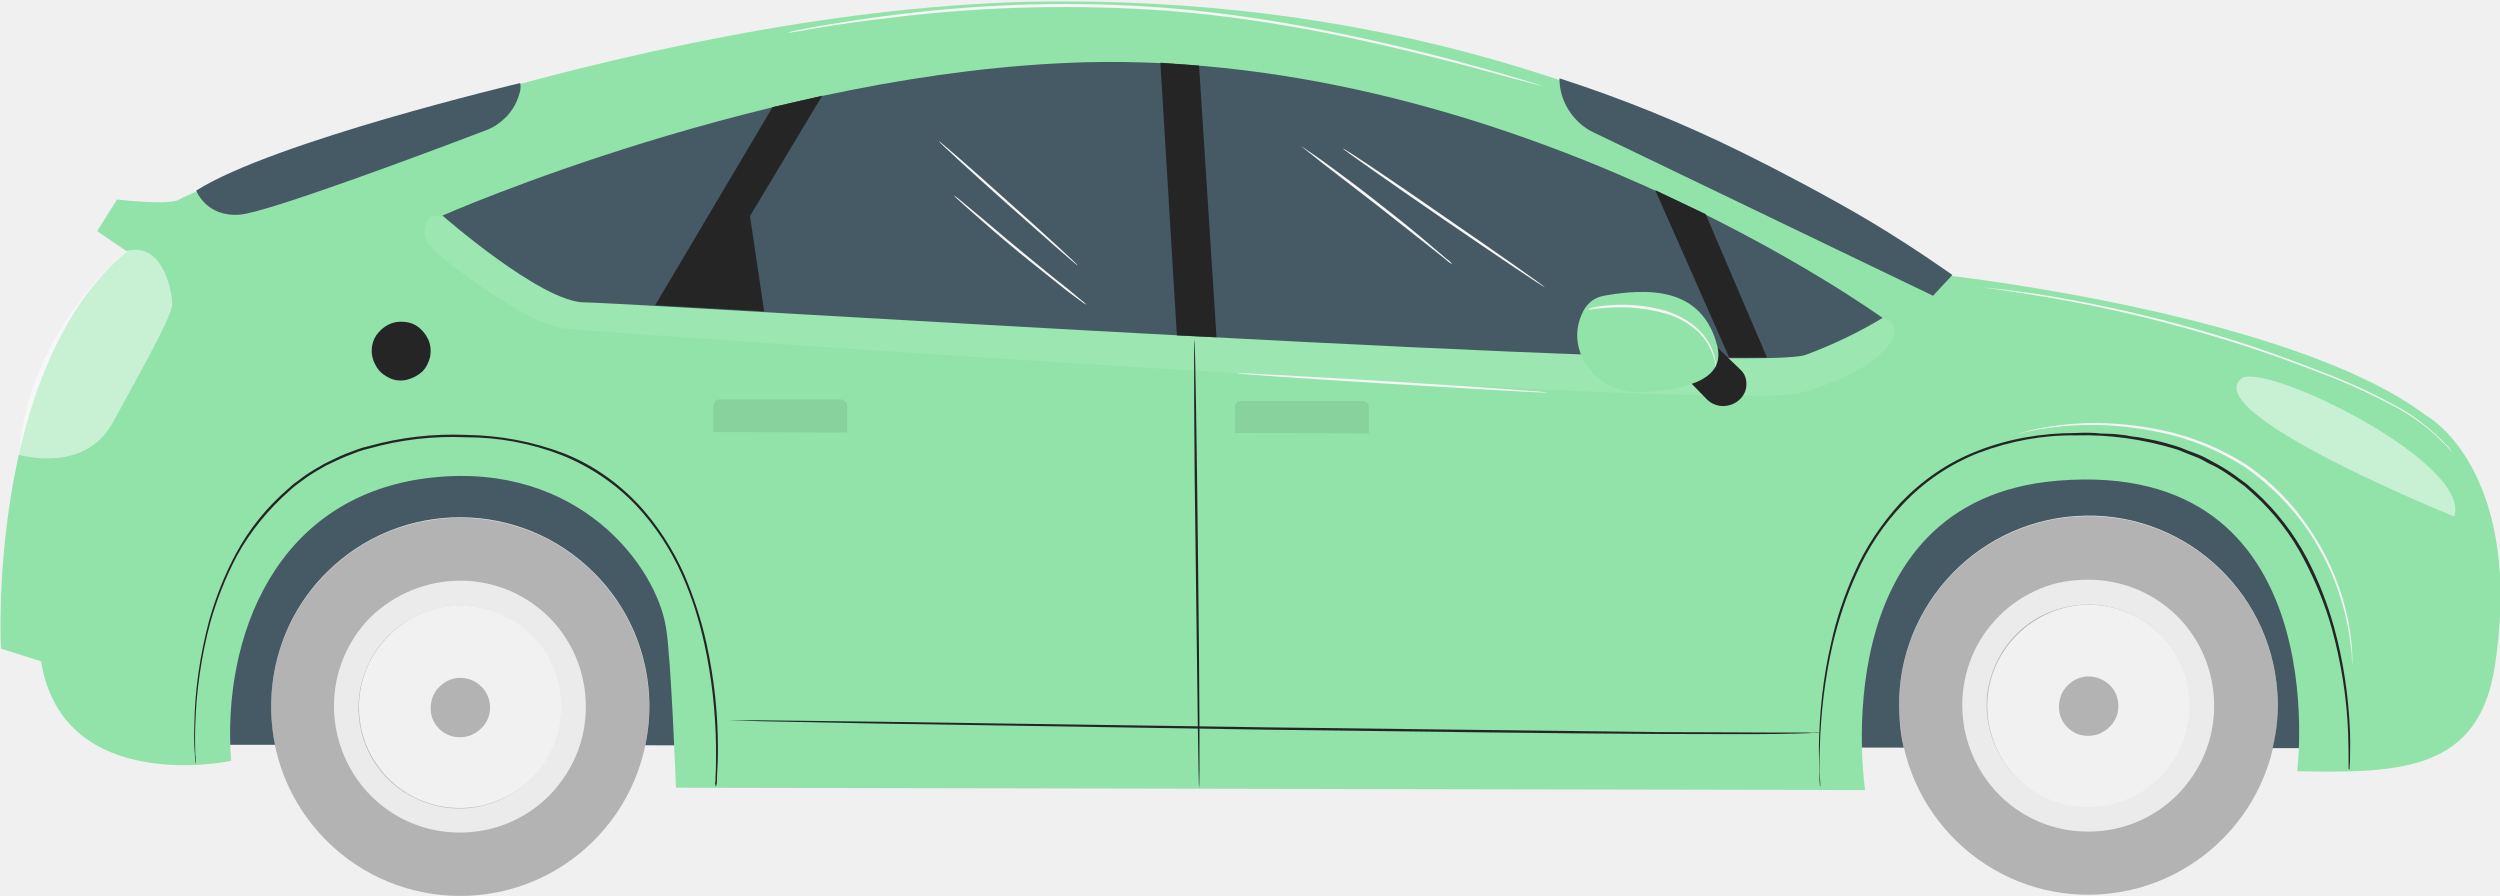
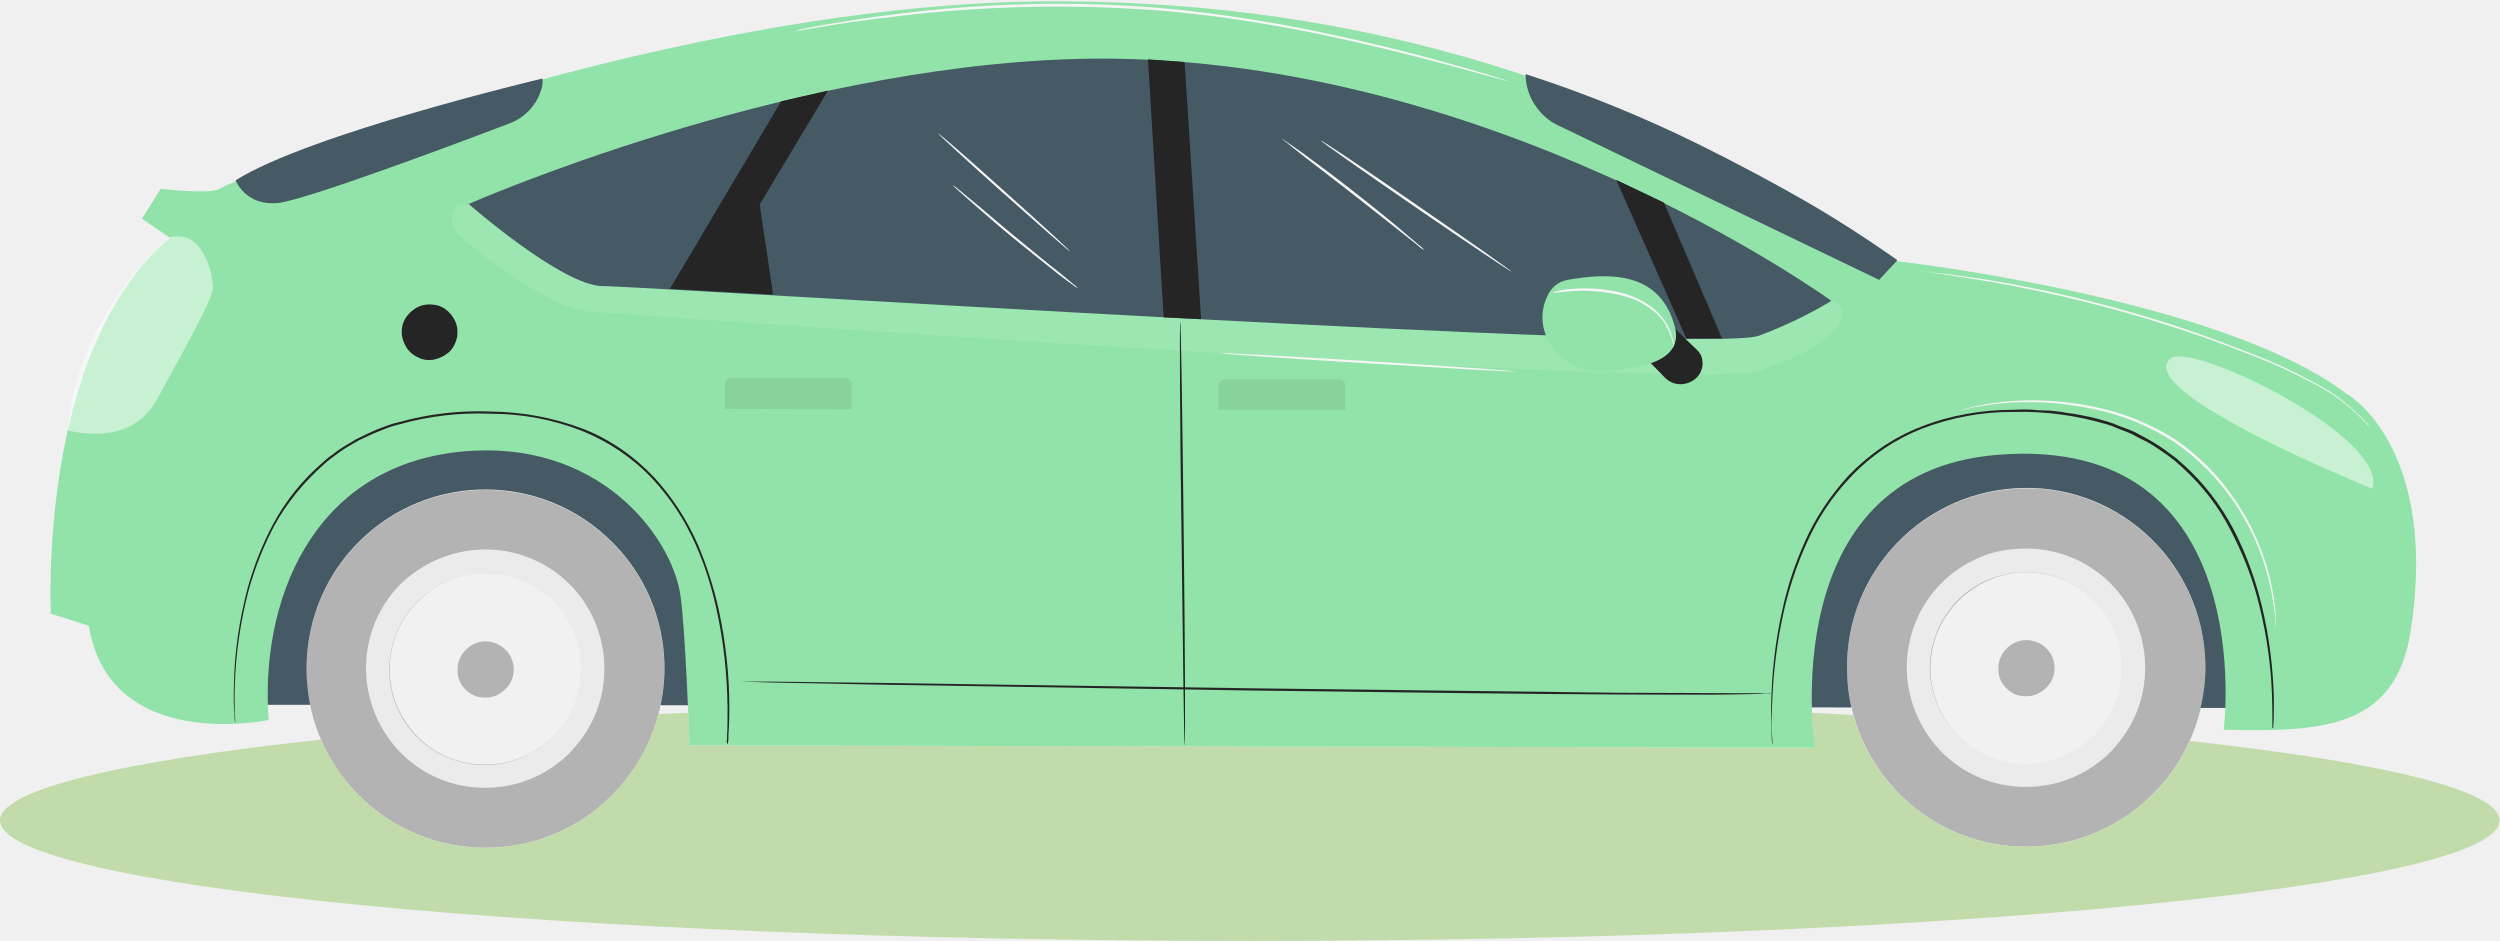
- <svg xmlns="http://www.w3.org/2000/svg" version="1.1" id="Capa_1" x="0px" y="0px" viewBox="0 0 530 189.9" style="enable-background:new 0 0 530 189.9;" xml:space="preserve">
+ <svg xmlns="http://www.w3.org/2000/svg" version="1.1" id="Capa_1" x="0px" y="0px" viewBox="0 0 560.1 210.7" style="enable-background:new 0 0 560.1 210.7;" xml:space="preserve">
  <style type="text/css">
	.st0{opacity:0.3;}
	.st1{fill:#252525;}
	.st2{fill:#E0E0E0;}
	.st3{fill:#F5F5F5;}
- 	.st4{fill:#455A64;}
- 	.st5{fill:#92E3A9;}
- 	.st6{opacity:0.3;fill:#FFFFFF;enable-background:new    ;}
- 	.st7{opacity:0.7;}
- 	.st8{opacity:0.7;fill:#FFFFFF;enable-background:new    ;}
- 	.st9{opacity:0.3;fill:#252525;enable-background:new    ;}
+ 	.st4{fill:#C2DBAA;}
+ 	.st5{fill:#455A64;}
+ 	.st6{fill:#92E3A9;}
+ 	.st7{opacity:0.3;fill:#FFFFFF;enable-background:new    ;}
+ 	.st8{opacity:0.7;}
+ 	.st9{opacity:0.7;fill:#FFFFFF;enable-background:new    ;}
+ 	.st10{opacity:0.3;fill:#252525;enable-background:new    ;}
</style>
  <g class="st0">
-     <path class="st1" d="M402.7,152.2c-1.5-22.1,15.3-41.2,37.4-42.7c22.1-1.5,41.2,15.3,42.7,37.4c1.5,22.1-15.3,41.2-37.4,42.7   C423.3,191.1,404.2,174.3,402.7,152.2z" />
-     <path class="st2" d="M442.8,122.9c5.3,0,10.5,1.6,14.8,4.5c4.4,2.9,7.8,7.1,9.8,12c2,4.9,2.5,10.3,1.5,15.4   c-1,5.2-3.6,9.9-7.3,13.7c-3.7,3.7-8.5,6.3-13.7,7.3c-5.2,1-10.6,0.5-15.4-1.5c-4.9-2-9.1-5.5-12-9.9c-2.9-4.4-4.5-9.6-4.5-14.9   c0-3.5,0.7-7,2-10.2c1.3-3.2,3.3-6.2,5.8-8.7c2.5-2.5,5.4-4.4,8.7-5.8S439.3,122.9,442.8,122.9z M464.1,149.6   c0-4.2-1.2-8.4-3.6-11.9c-2.3-3.5-5.7-6.3-9.6-7.9c-3.9-1.6-8.2-2.1-12.4-1.2c-4.2,0.8-8,2.8-11,5.8c-3,3-5,6.8-5.9,10.9   s-0.4,8.5,1.2,12.4c1.6,3.9,4.3,7.3,7.9,9.6c3.5,2.4,7.7,3.6,11.9,3.6c5.7,0,11.1-2.2,15.1-6.2   C461.9,160.8,464.1,155.3,464.1,149.6z" />
-     <path class="st3" d="M442.8,128.2c4.2,0,8.4,1.3,11.9,3.6c3.5,2.4,6.3,5.7,7.9,9.6c1.6,3.9,2,8.2,1.2,12.4c-0.8,4.2-2.9,8-5.9,11   c-3,3-6.8,5-11,5.9c-4.2,0.8-8.5,0.4-12.4-1.2c-3.9-1.6-7.3-4.4-9.6-7.9c-2.3-3.5-3.6-7.7-3.6-11.9c0-5.7,2.3-11.1,6.3-15.1   S437.1,128.2,442.8,128.2z" />
-     <path class="st1" d="M449.1,149.7c0,1.3-0.4,2.5-1.1,3.5c-0.7,1-1.7,1.8-2.8,2.3c-1.2,0.5-2.4,0.6-3.7,0.4   c-1.2-0.2-2.4-0.9-3.2-1.7c-0.9-0.9-1.5-2-1.7-3.2c-0.2-1.2-0.1-2.5,0.4-3.7c0.5-1.2,1.3-2.1,2.3-2.8c1-0.7,2.3-1.1,3.5-1.1   c0.8,0,1.7,0.2,2.4,0.5c0.8,0.3,1.5,0.8,2.1,1.4c0.6,0.6,1.1,1.3,1.4,2.1C448.9,148,449.1,148.9,449.1,149.7z" />
+     <path class="st1" d="M413.9,152.2c-1.5-22.1,15.3-41.2,37.4-42.7s41.2,15.3,42.7,37.4s-15.3,41.2-37.4,42.7   C434.5,191.1,415.4,174.3,413.9,152.2z" />
+     <path class="st2" d="M454,122.9c5.3,0,10.5,1.6,14.8,4.5c4.4,2.9,7.8,7.1,9.8,12s2.5,10.3,1.5,15.4c-1,5.2-3.6,9.9-7.3,13.7   c-3.7,3.7-8.5,6.3-13.7,7.3s-10.6,0.5-15.4-1.5c-4.9-2-9.1-5.5-12-9.9s-4.5-9.6-4.5-14.9c0-3.5,0.7-7,2-10.2s3.3-6.2,5.8-8.7   s5.4-4.4,8.7-5.8S450.5,122.9,454,122.9z M475.3,149.6c0-4.2-1.2-8.4-3.6-11.9c-2.3-3.5-5.7-6.3-9.6-7.9c-3.9-1.6-8.2-2.1-12.4-1.2   c-4.2,0.8-8,2.8-11,5.8s-5,6.8-5.9,10.9s-0.4,8.5,1.2,12.4s4.3,7.3,7.9,9.6c3.5,2.4,7.7,3.6,11.9,3.6c5.7,0,11.1-2.2,15.1-6.2   C473.1,160.8,475.3,155.3,475.3,149.6z" />
+     <path class="st3" d="M454,128.2c4.2,0,8.4,1.3,11.9,3.6c3.5,2.4,6.3,5.7,7.9,9.6c1.6,3.9,2,8.2,1.2,12.4s-2.9,8-5.9,11   s-6.8,5-11,5.9c-4.2,0.8-8.5,0.4-12.4-1.2c-3.9-1.6-7.3-4.4-9.6-7.9c-2.3-3.5-3.6-7.7-3.6-11.9c0-5.7,2.3-11.1,6.3-15.1   S448.3,128.2,454,128.2z" />
+     <path class="st1" d="M460.3,149.7c0,1.3-0.4,2.5-1.1,3.5s-1.7,1.8-2.8,2.3c-1.2,0.5-2.4,0.6-3.7,0.4c-1.2-0.2-2.4-0.9-3.2-1.7   c-0.9-0.9-1.5-2-1.7-3.2s-0.1-2.5,0.4-3.7s1.3-2.1,2.3-2.8s2.3-1.1,3.5-1.1c0.8,0,1.7,0.2,2.4,0.5c0.8,0.3,1.5,0.8,2.1,1.4   c0.6,0.6,1.1,1.3,1.4,2.1C460.1,148,460.3,148.9,460.3,149.7z" />
  </g>
  <g class="st0">
-     <path class="st1" d="M69.1,178.1c-15.6-15.7-15.5-41.1,0.2-56.7c15.7-15.6,41.1-15.5,56.7,0.2c15.6,15.7,15.5,41.1-0.2,56.7   C110.1,193.9,84.7,193.8,69.1,178.1z" />
-     <path class="st2" d="M97.6,123.1c5.3,0,10.5,1.6,14.8,4.5c4.4,2.9,7.8,7.1,9.8,12c2,4.9,2.5,10.3,1.5,15.4c-1,5.2-3.6,9.9-7.3,13.7   c-3.7,3.7-8.5,6.3-13.7,7.3c-5.2,1-10.6,0.5-15.4-1.5c-4.9-2-9.1-5.5-12-9.9c-2.9-4.4-4.5-9.6-4.5-14.9c0-7.1,2.8-13.9,7.8-18.9   C83.7,125.9,90.5,123.1,97.6,123.1z M118.9,149.9c0-4.2-1.2-8.4-3.6-11.9c-2.3-3.5-5.7-6.3-9.6-7.9c-3.9-1.6-8.2-2.1-12.4-1.2   c-4.2,0.8-8,2.9-11,5.9c-3,3-5,6.8-5.9,11c-0.8,4.2-0.4,8.5,1.2,12.4c1.6,3.9,4.4,7.3,7.9,9.6c3.5,2.3,7.7,3.6,11.9,3.6   c5.7,0,11.1-2.3,15.1-6.3C116.6,161,118.9,155.5,118.9,149.9z" />
-     <path class="st3" d="M97.6,128.4c4.2,0,8.4,1.3,11.9,3.6s6.3,5.7,7.9,9.6c1.6,3.9,2,8.2,1.2,12.4c-0.8,4.2-2.9,8-5.9,11   c-3,3-6.8,5-11,5.9c-4.2,0.8-8.5,0.4-12.4-1.2c-3.9-1.6-7.3-4.4-9.6-7.9c-2.4-3.5-3.6-7.7-3.6-11.9c0-5.7,2.3-11.1,6.3-15.1   C86.5,130.6,91.9,128.4,97.6,128.4z" />
-     <path class="st1" d="M103.9,150c0,1.3-0.4,2.5-1.1,3.5c-0.7,1-1.7,1.8-2.8,2.3c-1.2,0.5-2.4,0.6-3.7,0.4c-1.2-0.2-2.4-0.9-3.2-1.7   c-0.9-0.9-1.5-2-1.7-3.2c-0.2-1.2-0.1-2.5,0.4-3.7c0.5-1.2,1.3-2.1,2.3-2.8c1-0.7,2.3-1.1,3.5-1.1c1.7,0,3.3,0.7,4.5,1.9   C103.2,146.7,103.9,148.3,103.9,150z" />
+     <path class="st1" d="M80.3,178.1c-15.6-15.7-15.5-41.1,0.2-56.7s41.1-15.5,56.7,0.2s15.5,41.1-0.2,56.7S95.9,193.8,80.3,178.1z" />
+     <path class="st2" d="M108.8,123.1c5.3,0,10.5,1.6,14.8,4.5c4.4,2.9,7.8,7.1,9.8,12c2,4.9,2.5,10.3,1.5,15.4   c-1,5.2-3.6,9.9-7.3,13.7c-3.7,3.7-8.5,6.3-13.7,7.3s-10.6,0.5-15.4-1.5c-4.9-2-9.1-5.5-12-9.9S82,155,82,149.7   c0-7.1,2.8-13.9,7.8-18.9C94.9,125.9,101.7,123.1,108.8,123.1z M130.1,149.9c0-4.2-1.2-8.4-3.6-11.9c-2.3-3.5-5.7-6.3-9.6-7.9   c-3.9-1.6-8.2-2.1-12.4-1.2c-4.2,0.8-8,2.9-11,5.9s-5,6.8-5.9,11c-0.8,4.2-0.4,8.5,1.2,12.4s4.4,7.3,7.9,9.6s7.7,3.6,11.9,3.6   c5.7,0,11.1-2.3,15.1-6.3C127.8,161,130.1,155.5,130.1,149.9z" />
+     <path class="st3" d="M108.8,128.4c4.2,0,8.4,1.3,11.9,3.6s6.3,5.7,7.9,9.6c1.6,3.9,2,8.2,1.2,12.4s-2.9,8-5.9,11s-6.8,5-11,5.9   c-4.2,0.8-8.5,0.4-12.4-1.2c-3.9-1.6-7.3-4.4-9.6-7.9c-2.4-3.5-3.6-7.7-3.6-11.9c0-5.7,2.3-11.1,6.3-15.1   C97.7,130.6,103.1,128.4,108.8,128.4z" />
+     <path class="st1" d="M115.1,150c0,1.3-0.4,2.5-1.1,3.5s-1.7,1.8-2.8,2.3c-1.2,0.5-2.4,0.6-3.7,0.4c-1.2-0.2-2.4-0.9-3.2-1.7   c-0.9-0.9-1.5-2-1.7-3.2s-0.1-2.5,0.4-3.7s1.3-2.1,2.3-2.8s2.3-1.1,3.5-1.1c1.7,0,3.3,0.7,4.5,1.9   C114.4,146.7,115.1,148.3,115.1,150z" />
  </g>
+   <path class="st4" d="M490.6,166c-5.9,13.1-18.7,22.6-34,23.6c-19.4,1.3-36.4-11.4-41.4-29.4c-3.1-0.2-6.2-0.3-9.3-0.5  c0.2,4.8,0.6,7.8,0.6,7.8L154.5,167c0,0-0.1-3-0.3-7.3c-2.2,0.1-4.5,0.2-6.7,0.3c-1.8,6.7-5.3,13-10.5,18.3  c-15.7,15.6-41.1,15.5-56.7-0.2c-3.6-3.7-6.4-7.9-8.4-12.4C27.3,170.5,0,176.9,0,183.8c0,14.9,125.4,27,280,27s280-12.1,280-27  C560,177,533.8,170.8,490.6,166z" />
  <g>
-     <path class="st4" d="M48.1,91.4l-0.1,66.5l10.3,0c-2.6-12.8,1-26.7,11-36.6c15.7-15.6,41.1-15.5,56.7,0.2   c9.9,9.9,13.5,23.8,10.8,36.5l266.8,0.5c-0.5-2.1-0.8-4.2-0.9-6.4c-1.5-22.1,15.3-41.2,37.4-42.7c22.1-1.5,41.2,15.3,42.7,37.4   c0.3,4.1-0.1,8-1,11.8l15.7,0l0.1-66.5L48.1,91.4z" />
-     <path class="st5" d="M24.8,42.3c0,0,11.2,1.3,13.2,0c4.5-2.9,103.1-42.2,187.6-42c67.8,0.1,128.8,18.3,188.1,58.2   c0,0,72.3,8.2,100.5,29.5c6.6,3.9,20,19,14.7,53.3c-3.4,21.9-19.6,22.7-41.9,22.2c0,0,8.5-66.4-50.7-61.6   c-50.3,4.1-40.9,65.6-40.9,65.6L143.3,167c0,0-1-27.3-2.1-33.9c-2.1-13.2-18.5-35-49.2-31.9c-33.7,3.4-45,34.1-43,60.1   c0,0-35.6,7.6-40.3-21.1l-8.5-2.7c0,0-3.1-59.3,26.7-84.2l-6.3-4.3L24.8,42.3z" />
-     <path class="st4" d="M41.6,40.4c0,0,2.1,5.7,9.3,5.1c5.9-0.5,39.6-13.1,51.9-17.8c1.8-0.6,3.3-1.7,4.6-3c1.3-1.4,2.2-3,2.7-4.8   c0.3-0.8,0.3-1.6,0.2-2.3C110.3,17.6,58,30,41.6,40.4z" />
-     <path class="st4" d="M330.6,16.6c0,2.4,0.7,4.8,2,6.8c1.3,2,3.1,3.7,5.3,4.7l71.9,34.6l4.1-4.4c0,0-7.5-5.4-17.3-11.3   c-9.1-5.4-20.2-11.2-26.9-14.5C357,26.2,343.9,20.9,330.6,16.6z" />
+     <path class="st5" d="M59.3,91.4l-0.1,66.5h10.3c-2.6-12.8,1-26.7,11-36.6c15.7-15.6,41.1-15.5,56.7,0.2   c9.9,9.9,13.5,23.8,10.8,36.5l266.8,0.5c-0.5-2.1-0.8-4.2-0.9-6.4c-1.5-22.1,15.3-41.2,37.4-42.7s41.2,15.3,42.7,37.4   c0.3,4.1-0.1,8-1,11.8h15.7l0.1-66.5L59.3,91.4z" />
+     <path class="st6" d="M36,42.3c0,0,11.2,1.3,13.2,0c4.5-2.9,103.1-42.2,187.6-42c67.8,0.1,128.8,18.3,188.1,58.2   c0,0,72.3,8.2,100.5,29.5c6.6,3.9,20,19,14.7,53.3c-3.4,21.9-19.6,22.7-41.9,22.2c0,0,8.5-66.4-50.7-61.6   c-50.3,4.1-40.9,65.6-40.9,65.6L154.5,167c0,0-1-27.3-2.1-33.9c-2.1-13.2-18.5-35-49.2-31.9c-33.7,3.4-45,34.1-43,60.1   c0,0-35.6,7.6-40.3-21.1l-8.5-2.7c0,0-3.1-59.3,26.7-84.2L31.8,49L36,42.3z" />
+     <path class="st5" d="M52.8,40.4c0,0,2.1,5.7,9.3,5.1C68,45,101.7,32.4,114,27.7c1.8-0.6,3.3-1.7,4.6-3c1.3-1.4,2.2-3,2.7-4.8   c0.3-0.8,0.3-1.6,0.2-2.3C121.5,17.6,69.2,30,52.8,40.4z" />
+     <path class="st5" d="M341.8,16.6c0,2.4,0.7,4.8,2,6.8s3.1,3.7,5.3,4.7L421,62.7l4.1-4.4c0,0-7.5-5.4-17.3-11.3   c-9.1-5.4-20.2-11.2-26.9-14.5C368.2,26.2,355.1,20.9,341.8,16.6z" />
    <g class="st0">
-       <path class="st6" d="M91.5,45.7c-0.5,0.4-0.9,0.9-1.1,1.5c-0.3,0.6-0.4,1.2-0.4,1.9c0,0.6,0.1,1.3,0.4,1.9    c0.3,0.6,0.7,1.1,1.1,1.5c3.6,3.7,20.5,16.4,28.4,17.2c7.9,0.8,247.7,17.6,261.9,13.6c14.2-4,22.5-11.2,19-15.3l-6.4-2.2    l-113.1,1.9L91.5,45.7z" />
+       <path class="st7" d="M102.7,45.7c-0.5,0.4-0.9,0.9-1.1,1.5c-0.3,0.6-0.4,1.2-0.4,1.9c0,0.6,0.1,1.3,0.4,1.9    c0.3,0.6,0.7,1.1,1.1,1.5c3.6,3.7,20.5,16.4,28.4,17.2S378.8,87.3,393,83.3s22.5-11.2,19-15.3l-6.4-2.2l-113.1,1.9L102.7,45.7z" />
    </g>
-     <g class="st7">
-       <path class="st8" d="M4,96.4c0,0,13.9,4.2,19.9-6.8c6-11,12.6-22.6,12.6-25.1c0-3.2-2.2-13.3-9.7-11.3C26.9,53.2,6.1,69.6,4,96.4z    " />
+     <g class="st8">
+       <path class="st9" d="M15.2,96.4c0,0,13.9,4.2,19.9-6.8S47.7,67,47.7,64.5c0-3.2-2.2-13.3-9.7-11.3C38.1,53.2,17.3,69.6,15.2,96.4z    " />
    </g>
-     <g class="st7">
-       <path class="st8" d="M520.3,109.5c0,0-54-21.8-45.2-29.2C479.7,76.4,524.1,98,520.3,109.5z" />
+     <g class="st8">
+       <path class="st9" d="M531.5,109.5c0,0-54-21.8-45.2-29.2C490.9,76.4,535.3,98,531.5,109.5z" />
    </g>
-     <path class="st1" d="M498.1,163.3c0,0,0-0.2,0-0.5c0-0.4,0.1-0.9,0.1-1.6c0-1.4,0.1-3.5,0-6.1c-0.3-7.5-1.4-15-3.4-22.2   c-1.4-5-3.3-9.9-5.7-14.5c-2.8-5.3-6.5-10.1-10.9-14.1l-1.8-1.6l-1.9-1.4c-1.3-1-2.7-1.9-4.1-2.7c-0.7-0.4-1.5-0.8-2.2-1.2   c-0.7-0.4-1.5-0.8-2.3-1.1l-2.4-0.9l-1.2-0.5l-1.2-0.4c-1.7-0.5-3.4-1-5.1-1.3l-2.6-0.5c-0.9-0.1-1.8-0.2-2.6-0.4   c-0.9-0.1-1.8-0.2-2.7-0.3l-2.7-0.1c-1.8-0.2-3.6-0.2-5.4-0.1c-7.1,0-14.2,1.2-20.8,3.8c-6.2,2.4-11.7,6.2-16.3,11   c-4,4.4-7.4,9.4-9.8,14.9c-2.1,4.7-3.8,9.7-4.9,14.8c-1.7,7.3-2.5,14.8-2.6,22.3c0,2.7,0.1,4.7,0.1,6.1c0,0.7,0.1,1.2,0.1,1.6   c0,0.4,0.1,0.5,0.1,0.5s0-0.2,0-0.5s0-0.9-0.1-1.6c-0.1-1.4-0.1-3.5,0-6.1c0.2-7.5,1.1-15,2.8-22.3c1.2-5,2.8-9.9,5-14.7   c2.4-5.4,5.7-10.4,9.8-14.7c4.5-4.8,10-8.5,16.1-10.9c6.6-2.5,13.6-3.8,20.6-3.7c7-0.2,14.1,0.8,20.8,2.8l1.2,0.4l1.2,0.5l2.3,0.9   c0.8,0.3,1.5,0.7,2.2,1.1c0.7,0.4,1.5,0.7,2.2,1.1c1.4,0.8,2.7,1.7,4,2.6l1.9,1.4l1.8,1.6c4.4,4,8.1,8.7,10.8,14   c2.4,4.6,4.4,9.4,5.8,14.4c2,7.2,3.2,14.7,3.5,22.2c0.1,2.7,0.1,4.7,0.1,6.1l0,1.6C498.1,163.1,498.1,163.3,498.1,163.3z" />
-     <path class="st1" d="M151.8,166.8c0,0,0-0.2,0.1-0.5s0.1-0.9,0.1-1.6c0.1-1.4,0.2-3.4,0.2-6.1c0-7.4-0.8-14.8-2.4-22.1   c-1.1-5-2.7-9.9-4.7-14.6c-2.4-5.4-5.6-10.4-9.6-14.8c-4.5-4.8-9.9-8.6-16-11c-6.6-2.5-13.5-3.8-20.6-3.9c-7-0.3-14,0.5-20.8,2.4   c-0.4,0.1-0.8,0.2-1.2,0.3l-1.2,0.4l-2.4,0.9c-1.5,0.6-3,1.4-4.5,2.1c-1.4,0.8-2.8,1.6-4.1,2.5l-1.9,1.4c-0.3,0.2-0.7,0.5-0.9,0.7   l-0.9,0.8c-4.5,3.9-8.2,8.5-11,13.7c-2.4,4.5-4.3,9.3-5.7,14.3c-1.9,7.2-3,14.6-3.1,22c-0.1,2.6,0,4.7,0.1,6.1   c0,0.7,0.1,1.2,0.1,1.6c0,0.4,0.1,0.5,0.1,0.5c0-0.2,0-0.4,0-0.5c0-0.4,0-0.9-0.1-1.6c0-1.4-0.1-3.4,0-6c0.2-7.4,1.3-14.8,3.2-21.9   c1.4-4.9,3.3-9.7,5.7-14.2c2.8-5.1,6.6-9.7,11-13.6l0.9-0.8c0.3-0.2,0.6-0.5,0.9-0.7l1.9-1.4c1.3-0.9,2.7-1.7,4.1-2.5   c1.5-0.7,2.9-1.4,4.4-2l2.3-0.9l1.2-0.4c0.4-0.1,0.8-0.2,1.2-0.3c6.7-1.9,13.6-2.7,20.6-2.4c7,0,13.9,1.3,20.3,3.8   c6,2.4,11.5,6.1,15.9,10.8c4,4.3,7.2,9.2,9.6,14.6c2.1,4.7,3.6,9.5,4.7,14.5c1.6,7.2,2.4,14.6,2.5,22c0,2.6,0,4.7-0.1,6.1   c0,0.7,0,1.2-0.1,1.6C151.7,166.7,151.8,166.8,151.8,166.8z" />
-     <path class="st4" d="M93.8,45.7c0,0,20.9,18.3,30,18.4c9.1,0,248.5,15.4,259.1,11.1c5.6-2.1,11.1-4.7,16.2-7.8   c0,0-77.9-56.5-169-54.2C163.4,15,93.8,45.7,93.8,45.7z" />
-     <path class="st1" d="M350.9,40.3l15.7,35.5l8,0l-13-30.4L350.9,40.3z" />
+     <path class="st1" d="M509.3,163.3c0,0,0-0.2,0-0.5c0-0.4,0.1-0.9,0.1-1.6c0-1.4,0.1-3.5,0-6.1c-0.3-7.5-1.4-15-3.4-22.2   c-1.4-5-3.3-9.9-5.7-14.5c-2.8-5.3-6.5-10.1-10.9-14.1l-1.8-1.6l-1.9-1.4c-1.3-1-2.7-1.9-4.1-2.7c-0.7-0.4-1.5-0.8-2.2-1.2   c-0.7-0.4-1.5-0.8-2.3-1.1l-2.4-0.9l-1.2-0.5l-1.2-0.4c-1.7-0.5-3.4-1-5.1-1.3l-2.6-0.5c-0.9-0.1-1.8-0.2-2.6-0.4   c-0.9-0.1-1.8-0.2-2.7-0.3l-2.7-0.1c-1.8-0.2-3.6-0.2-5.4-0.1c-7.1,0-14.2,1.2-20.8,3.8c-6.2,2.4-11.7,6.2-16.3,11   c-4,4.4-7.4,9.4-9.8,14.9c-2.1,4.7-3.8,9.7-4.9,14.8c-1.7,7.3-2.5,14.8-2.6,22.3c0,2.7,0.1,4.7,0.1,6.1c0,0.7,0.1,1.2,0.1,1.6   c0,0.4,0.1,0.5,0.1,0.5s0-0.2,0-0.5s0-0.9-0.1-1.6c-0.1-1.4-0.1-3.5,0-6.1c0.2-7.5,1.1-15,2.8-22.3c1.2-5,2.8-9.9,5-14.7   c2.4-5.4,5.7-10.4,9.8-14.7c4.5-4.8,10-8.5,16.1-10.9c6.6-2.5,13.6-3.8,20.6-3.7c7-0.2,14.1,0.8,20.8,2.8l1.2,0.4l1.2,0.5l2.3,0.9   c0.8,0.3,1.5,0.7,2.2,1.1s1.5,0.7,2.2,1.1c1.4,0.8,2.7,1.7,4,2.6l1.9,1.4l1.8,1.6c4.4,4,8.1,8.7,10.8,14c2.4,4.6,4.4,9.4,5.8,14.4   c2,7.2,3.2,14.7,3.5,22.2c0.1,2.7,0.1,4.7,0.1,6.1v1.6C509.3,163.1,509.3,163.3,509.3,163.3z" />
+     <path class="st1" d="M163,166.8c0,0,0-0.2,0.1-0.5s0.1-0.9,0.1-1.6c0.1-1.4,0.2-3.4,0.2-6.1c0-7.4-0.8-14.8-2.4-22.1   c-1.1-5-2.7-9.9-4.7-14.6c-2.4-5.4-5.6-10.4-9.6-14.8c-4.5-4.8-9.9-8.6-16-11c-6.6-2.5-13.5-3.8-20.6-3.9c-7-0.3-14,0.5-20.8,2.4   c-0.4,0.1-0.8,0.2-1.2,0.3l-1.2,0.4l-2.4,0.9c-1.5,0.6-3,1.4-4.5,2.1c-1.4,0.8-2.8,1.6-4.1,2.5l-1.9,1.4c-0.3,0.2-0.7,0.5-0.9,0.7   l-0.9,0.8c-4.5,3.9-8.2,8.5-11,13.7c-2.4,4.5-4.3,9.3-5.7,14.3c-1.9,7.2-3,14.6-3.1,22c-0.1,2.6,0,4.7,0.1,6.1   c0,0.7,0.1,1.2,0.1,1.6c0,0.4,0.1,0.5,0.1,0.5c0-0.2,0-0.4,0-0.5c0-0.4,0-0.9-0.1-1.6c0-1.4-0.1-3.4,0-6c0.2-7.4,1.3-14.8,3.2-21.9   c1.4-4.9,3.3-9.7,5.7-14.2c2.8-5.1,6.6-9.7,11-13.6l0.9-0.8c0.3-0.2,0.6-0.5,0.9-0.7l1.9-1.4c1.3-0.9,2.7-1.7,4.1-2.5   c1.5-0.7,2.9-1.4,4.4-2l2.3-0.9l1.2-0.4c0.4-0.1,0.8-0.2,1.2-0.3c6.7-1.9,13.6-2.7,20.6-2.4c7,0,13.9,1.3,20.3,3.8   c6,2.4,11.5,6.1,15.9,10.8c4,4.3,7.2,9.2,9.6,14.6c2.1,4.7,3.6,9.5,4.7,14.5c1.6,7.2,2.4,14.6,2.5,22c0,2.6,0,4.7-0.1,6.1   c0,0.7,0,1.2-0.1,1.6C162.9,166.7,163,166.8,163,166.8z" />
+     <path class="st5" d="M105,45.7c0,0,20.9,18.3,30,18.4c9.1,0,248.5,15.4,259.1,11.1c5.6-2.1,11.1-4.7,16.2-7.8   c0,0-77.9-56.5-169-54.2C174.6,15,105,45.7,105,45.7z" />
+     <path class="st1" d="M362.1,40.3l15.7,35.5h8l-13-30.4L362.1,40.3z" />
    <g class="st0">
-       <path class="st9" d="M151.2,91.6l28.4,0.1l0-5.7c0-0.3-0.1-0.7-0.4-0.9c-0.2-0.2-0.6-0.4-0.9-0.4l-25.8,0c-0.3,0-0.7,0.1-0.9,0.4    c-0.2,0.2-0.4,0.6-0.4,0.9L151.2,91.6L151.2,91.6z" />
+       <path class="st10" d="M162.4,91.6l28.4,0.1V86c0-0.3-0.1-0.7-0.4-0.9c-0.2-0.2-0.6-0.4-0.9-0.4h-25.8c-0.3,0-0.7,0.1-0.9,0.4    c-0.2,0.2-0.4,0.6-0.4,0.9L162.4,91.6L162.4,91.6z" />
    </g>
    <g class="st0">
-       <path class="st9" d="M261.8,91.8l28.4,0.1l0-5.6c0-0.3-0.1-0.7-0.4-0.9c-0.2-0.2-0.6-0.4-0.9-0.4l-25.8,0c-0.3,0-0.7,0.1-0.9,0.4    c-0.2,0.2-0.4,0.6-0.4,0.9L261.8,91.8L261.8,91.8z" />
+       <path class="st10" d="M273,91.8l28.4,0.1v-5.6c0-0.3-0.1-0.7-0.4-0.9c-0.2-0.2-0.6-0.4-0.9-0.4h-25.8c-0.3,0-0.7,0.1-0.9,0.4    c-0.2,0.2-0.4,0.6-0.4,0.9L273,91.8L273,91.8z" />
    </g>
-     <path class="st1" d="M163.8,22.7l-24.9,42l23.1,1.3L159,45.8l15.3-25.5L163.8,22.7z" />
-     <path class="st1" d="M254.2,13.9l3.7,57.6l-8.4-0.4L246,13.3L254.2,13.9z" />
-     <path class="st1" d="M361.8,84.6l-3.6-3.7l5.8-7.3l4.9,4.7c0.7,0.6,1.2,1.5,1.3,2.5C370.8,85.3,365,87.9,361.8,84.6z" />
-     <path class="st5" d="M347.3,83.1c-8.8,0.3-15.6-8.7-11.9-16.6c0.4-1,1-1.8,1.8-2.5c0.8-0.7,1.8-1.1,2.8-1.3   c9.1-1.6,20.9-2.1,24.1,10.8c0.9,3.8-1.2,6.2-4.7,7.6C356,82.5,351.5,83,347.3,83.1z" />
-     <path class="st1" d="M78.8,74.4c0,1.2,0.4,2.4,1.1,3.5s1.7,1.8,2.8,2.3c1.1,0.5,2.4,0.6,3.6,0.3c1.2-0.3,2.3-0.9,3.2-1.7   c0.9-0.9,1.4-2,1.7-3.2c0.2-1.2,0.1-2.5-0.4-3.6c-0.5-1.1-1.3-2.1-2.3-2.8c-1-0.7-2.2-1-3.5-1c-1.7,0-3.2,0.7-4.4,1.9   S78.8,72.7,78.8,74.4z" />
-     <path class="st1" d="M152,152.7l0.6,0l1.8,0l6.8,0.2l25,0.5l82.6,1.3c32.3,0.4,61.5,0.8,82.7,0.9c10.6,0,19.1,0.1,25.1,0   c5.9-0.1,9.2-0.2,9.1-0.4c-0.8,0.1-1.6,0.2-2.4,0.1c-1.6,0-3.9,0-6.8,0c-5.9,0-14.5-0.1-25.1-0.1l-82.6-1l-82.6-1.2l-25.1-0.3   l-6.8,0l-1.8,0L152,152.7z" />
-     <path class="st1" d="M254.2,167c0.2,0,0.1-21.3-0.2-47.5c-0.3-26.2-0.6-47.5-0.8-47.5c-0.1,0-0.1,21.3,0.3,47.5   C253.8,145.7,254.1,167,254.2,167z" />
-     <path class="st3" d="M199,29.9c-0.1,0.1,6.4,6.1,14.6,13.4s14.8,13.1,14.9,13c0.1-0.1-6.4-6.1-14.6-13.4   C205.8,35.6,199.1,29.8,199,29.9z" />
-     <path class="st3" d="M202.2,41.4c0.3,0.4,0.6,0.7,1,1c0.7,0.6,1.6,1.5,2.9,2.6c2.5,2.2,5.9,5.2,9.8,8.4c3.9,3.2,7.5,6,10.1,8.1   c1.3,1,2.4,1.8,3.1,2.3c0.4,0.3,0.8,0.6,1.2,0.8c-0.3-0.4-0.7-0.7-1.1-1l-3-2.5c-2.6-2-6.1-4.9-10-8.1c-3.9-3.2-7.3-6.2-9.9-8.3   l-3-2.5C203,42,202.6,41.7,202.2,41.4z" />
-     <path class="st3" d="M284.7,31.5c-0.1,0.1,9.4,6.8,21.2,14.9c11.8,8.1,21.5,14.6,21.6,14.5c0.1-0.1-9.4-6.8-21.2-14.9   C294.5,37.8,284.8,31.3,284.7,31.5z" />
-     <path class="st3" d="M275.9,31c0.4,0.4,0.8,0.7,1.2,1l3.4,2.7l11.4,8.8l11.3,8.9l3.4,2.7c0.4,0.4,0.8,0.7,1.3,0.9   c-0.4-0.4-0.7-0.8-1.2-1.1c-0.8-0.7-1.9-1.6-3.3-2.8c-2.8-2.4-6.7-5.6-11.1-9c-4.4-3.5-8.5-6.5-11.5-8.7c-1.5-1.1-2.7-1.9-3.6-2.5   C276.8,31.6,276.3,31.3,275.9,31z" />
-     <path class="st3" d="M418.9,60.7c0.1,0,0.2,0.1,0.3,0.1l0.8,0.1l3.1,0.4c2.7,0.4,6.7,1,11.5,1.8c12.6,2.2,25.1,5.2,37.4,9   c7.2,2.2,13.9,4.6,20,7c5.4,2,10.6,4.4,15.7,7.1c3.4,1.8,6.6,4.1,9.4,6.8c0.5,0.5,0.9,0.9,1.3,1.3c0.4,0.4,0.7,0.7,0.9,1l0.6,0.6   c0.1,0.1,0.1,0.1,0.2,0.2c0,0,0-0.1-0.2-0.2l-0.5-0.7c-0.2-0.3-0.5-0.6-0.9-1c-0.4-0.4-0.8-0.9-1.3-1.3c-2.8-2.7-5.9-5.1-9.4-6.9   c-5.1-2.8-10.3-5.2-15.7-7.2c-6.1-2.4-12.8-4.9-20-7.1c-12.3-3.8-24.8-6.8-37.4-8.9c-4.9-0.8-8.8-1.3-11.6-1.6l-3.2-0.3l-0.8-0.1   C419.1,60.7,419,60.7,418.9,60.7z" />
-     <path class="st3" d="M166.6,7l0.4,0l1.2-0.2l4.7-0.8c4.1-0.7,10-1.6,17.3-2.4c19.1-2.3,38.4-2.7,57.6-1.3   c22.5,1.8,42.4,6.4,56.7,10c7.2,1.8,12.9,3.4,16.9,4.5L326,18l1.2,0.3c0.1,0,0.3,0.1,0.4,0.1c-0.1-0.1-0.3-0.1-0.4-0.1l-1.2-0.4   l-4.6-1.4c-4-1.2-9.7-2.8-16.9-4.7c-14.3-3.6-34.3-8.2-56.8-10.1c-19.2-1.5-38.5-1-57.7,1.4c-7.3,0.9-13.2,1.9-17.3,2.6   c-2,0.4-3.6,0.7-4.7,0.9L167,7C166.8,7,166.7,7,166.6,7z" />
-     <path class="st3" d="M336.6,65.6c0.4,0,0.9,0,1.3-0.1c0.8-0.1,2-0.2,3.6-0.3c3.9-0.2,7.9,0.2,11.7,1.3c2.1,0.6,4,1.6,5.7,2.9   c1.4,1.1,2.6,2.4,3.4,4c0.8,1.4,1.3,3,1.5,4.6c0,0,0-0.1,0-0.3c0-0.3,0-0.7-0.1-1c-0.2-1.2-0.6-2.4-1.1-3.5c-0.9-1.6-2-3-3.5-4.2   c-1.8-1.4-3.8-2.4-5.9-3.1c-3.9-1.1-7.9-1.5-11.9-1.2c-1.2,0.1-2.4,0.2-3.6,0.5C337.4,65.3,337,65.4,336.6,65.6z" />
-     <path class="st3" d="M262.2,79.1c0,0.2,14.7,1.2,32.9,2.3c18.2,1.1,33,2,33,1.8c0-0.1-14.7-1.2-32.9-2.3   C277,79.8,262.2,79,262.2,79.1z" />
-     <path class="st3" d="M428,91.9c0.1,0,0.2,0,0.3,0l0.7-0.2c0.6-0.1,1.6-0.4,2.8-0.6c3.5-0.6,7-1,10.6-1c5.3-0.1,10.5,0.5,15.7,1.6   c6.3,1.3,12.3,3.8,17.8,7.3c5.3,3.7,9.9,8.3,13.5,13.6c2.9,4.4,5.3,9.1,6.8,14.2c1.1,3.4,1.8,6.9,2.2,10.4c0.2,1.2,0.2,2.2,0.2,2.9   l0.1,0.8c0,0.1,0,0.2,0,0.3c0-0.1,0-0.2,0-0.3l0-0.8c0-0.7,0-1.7-0.1-2.9c-0.3-3.6-1-7.1-2-10.5c-1.6-5.1-3.8-9.9-6.8-14.3   c-3.6-5.5-8.2-10.2-13.6-13.9c-5.5-3.5-11.6-6-17.9-7.3c-5.2-1.1-10.5-1.6-15.8-1.5c-3.6,0.1-7.1,0.5-10.6,1.2   c-1.2,0.2-2.2,0.6-2.8,0.7l-0.7,0.2L428,91.9z" />
+     <path class="st1" d="M175,22.7l-24.9,42l23.1,1.3l-3-20.2l15.3-25.5L175,22.7z" />
+     <path class="st1" d="M265.4,13.9l3.7,57.6l-8.4-0.4l-3.5-57.8L265.4,13.9z" />
+     <path class="st1" d="M373,84.6l-3.6-3.7l5.8-7.3l4.9,4.7c0.7,0.6,1.2,1.5,1.3,2.5C382,85.3,376.2,87.9,373,84.6z" />
+     <path class="st6" d="M358.5,83.1c-8.8,0.3-15.6-8.7-11.9-16.6c0.4-1,1-1.8,1.8-2.5c0.8-0.7,1.8-1.1,2.8-1.3   c9.1-1.6,20.9-2.1,24.1,10.8c0.9,3.8-1.2,6.2-4.7,7.6C367.2,82.5,362.7,83,358.5,83.1z" />
+     <path class="st1" d="M90,74.4c0,1.2,0.4,2.4,1.1,3.5s1.7,1.8,2.8,2.3c1.1,0.5,2.4,0.6,3.6,0.3c1.2-0.3,2.3-0.9,3.2-1.7   c0.9-0.9,1.4-2,1.7-3.2c0.2-1.2,0.1-2.5-0.4-3.6s-1.3-2.1-2.3-2.8c-1-0.7-2.2-1-3.5-1c-1.7,0-3.2,0.7-4.4,1.9   C90.6,71.3,90,72.7,90,74.4z" />
+     <path class="st1" d="M163.2,152.7h0.6h1.8l6.8,0.2l25,0.5l82.6,1.3c32.3,0.4,61.5,0.8,82.7,0.9c10.6,0,19.1,0.1,25.1,0   c5.9-0.1,9.2-0.2,9.1-0.4c-0.8,0.1-1.6,0.2-2.4,0.1c-1.6,0-3.9,0-6.8,0c-5.9,0-14.5-0.1-25.1-0.1l-82.6-1l-82.6-1.2l-25.1-0.3h-6.8   h-1.8H163.2z" />
+     <path class="st1" d="M265.4,167c0.2,0,0.1-21.3-0.2-47.5c-0.3-26.2-0.6-47.5-0.8-47.5c-0.1,0-0.1,21.3,0.3,47.5   C265,145.7,265.3,167,265.4,167z" />
+     <path class="st3" d="M210.2,29.9c-0.1,0.1,6.4,6.1,14.6,13.4s14.8,13.1,14.9,13c0.1-0.1-6.4-6.1-14.6-13.4   C217,35.6,210.3,29.8,210.2,29.9z" />
+     <path class="st3" d="M213.4,41.4c0.3,0.4,0.6,0.7,1,1c0.7,0.6,1.6,1.5,2.9,2.6c2.5,2.2,5.9,5.2,9.8,8.4c3.9,3.2,7.5,6,10.1,8.1   c1.3,1,2.4,1.8,3.1,2.3c0.4,0.3,0.8,0.6,1.2,0.8c-0.3-0.4-0.7-0.7-1.1-1l-3-2.5c-2.6-2-6.1-4.9-10-8.1c-3.9-3.2-7.3-6.2-9.9-8.3   l-3-2.5C214.2,42,213.8,41.7,213.4,41.4z" />
+     <path class="st3" d="M295.9,31.5c-0.1,0.1,9.4,6.8,21.2,14.9c11.8,8.1,21.5,14.6,21.6,14.5s-9.4-6.8-21.2-14.9   C305.7,37.8,296,31.3,295.9,31.5z" />
+     <path class="st3" d="M287.1,31c0.4,0.4,0.8,0.7,1.2,1l3.4,2.7l11.4,8.8l11.3,8.9l3.4,2.7c0.4,0.4,0.8,0.7,1.3,0.9   c-0.4-0.4-0.7-0.8-1.2-1.1c-0.8-0.7-1.9-1.6-3.3-2.8c-2.8-2.4-6.7-5.6-11.1-9c-4.4-3.5-8.5-6.5-11.5-8.7c-1.5-1.1-2.7-1.9-3.6-2.5   C288,31.6,287.5,31.3,287.1,31z" />
+     <path class="st3" d="M430.1,60.7c0.1,0,0.2,0.1,0.3,0.1l0.8,0.1l3.1,0.4c2.7,0.4,6.7,1,11.5,1.8c12.6,2.2,25.1,5.2,37.4,9   c7.2,2.2,13.9,4.6,20,7c5.4,2,10.6,4.4,15.7,7.1c3.4,1.8,6.6,4.1,9.4,6.8c0.5,0.5,0.9,0.9,1.3,1.3c0.4,0.4,0.7,0.7,0.9,1l0.6,0.6   c0.1,0.1,0.1,0.1,0.2,0.2c0,0,0-0.1-0.2-0.2l-0.5-0.7c-0.2-0.3-0.5-0.6-0.9-1s-0.8-0.9-1.3-1.3c-2.8-2.7-5.9-5.1-9.4-6.9   c-5.1-2.8-10.3-5.2-15.7-7.2c-6.1-2.4-12.8-4.9-20-7.1c-12.3-3.8-24.8-6.8-37.4-8.9c-4.9-0.8-8.8-1.3-11.6-1.6l-3.2-0.3l-0.8-0.1   C430.3,60.7,430.2,60.7,430.1,60.7z" />
+     <path class="st3" d="M177.8,7h0.4l1.2-0.2l4.7-0.8c4.1-0.7,10-1.6,17.3-2.4c19.1-2.3,38.4-2.7,57.6-1.3c22.5,1.8,42.4,6.4,56.7,10   c7.2,1.8,12.9,3.4,16.9,4.5l4.6,1.2l1.2,0.3c0.1,0,0.3,0.1,0.4,0.1c-0.1-0.1-0.3-0.1-0.4-0.1l-1.2-0.4l-4.6-1.4   c-4-1.2-9.7-2.8-16.9-4.7c-14.3-3.6-34.3-8.2-56.8-10.1c-19.2-1.5-38.5-1-57.7,1.4C193.9,4,188,5,183.9,5.7c-2,0.4-3.6,0.7-4.7,0.9   l-1,0.4C178,7,177.9,7,177.8,7z" />
+     <path class="st3" d="M347.8,65.6c0.4,0,0.9,0,1.3-0.1c0.8-0.1,2-0.2,3.6-0.3c3.9-0.2,7.9,0.2,11.7,1.3c2.1,0.6,4,1.6,5.7,2.9   c1.4,1.1,2.6,2.4,3.4,4c0.8,1.4,1.3,3,1.5,4.6c0,0,0-0.1,0-0.3c0-0.3,0-0.7-0.1-1c-0.2-1.2-0.6-2.4-1.1-3.5c-0.9-1.6-2-3-3.5-4.2   c-1.8-1.4-3.8-2.4-5.9-3.1c-3.9-1.1-7.9-1.5-11.9-1.2c-1.2,0.1-2.4,0.2-3.6,0.5C348.6,65.3,348.2,65.4,347.8,65.6z" />
+     <path class="st3" d="M273.4,79.1c0,0.2,14.7,1.2,32.9,2.3c18.2,1.1,33,2,33,1.8c0-0.1-14.7-1.2-32.9-2.3   C288.2,79.8,273.4,79,273.4,79.1z" />
+     <path class="st3" d="M439.2,91.9c0.1,0,0.2,0,0.3,0l0.7-0.2c0.6-0.1,1.6-0.4,2.8-0.6c3.5-0.6,7-1,10.6-1c5.3-0.1,10.5,0.5,15.7,1.6   c6.3,1.3,12.3,3.8,17.8,7.3c5.3,3.7,9.9,8.3,13.5,13.6c2.9,4.4,5.3,9.1,6.8,14.2c1.1,3.4,1.8,6.9,2.2,10.4c0.2,1.2,0.2,2.2,0.2,2.9   l0.1,0.8c0,0.1,0,0.2,0,0.3c0-0.1,0-0.2,0-0.3v-0.8c0-0.7,0-1.7-0.1-2.9c-0.3-3.6-1-7.1-2-10.5c-1.6-5.1-3.8-9.9-6.8-14.3   c-3.6-5.5-8.2-10.2-13.6-13.9c-5.5-3.5-11.6-6-17.9-7.3c-5.2-1.1-10.5-1.6-15.8-1.5c-3.6,0.1-7.1,0.5-10.6,1.2   c-1.2,0.2-2.2,0.6-2.8,0.7l-0.7,0.2L439.2,91.9z" />
  </g>
</svg>
